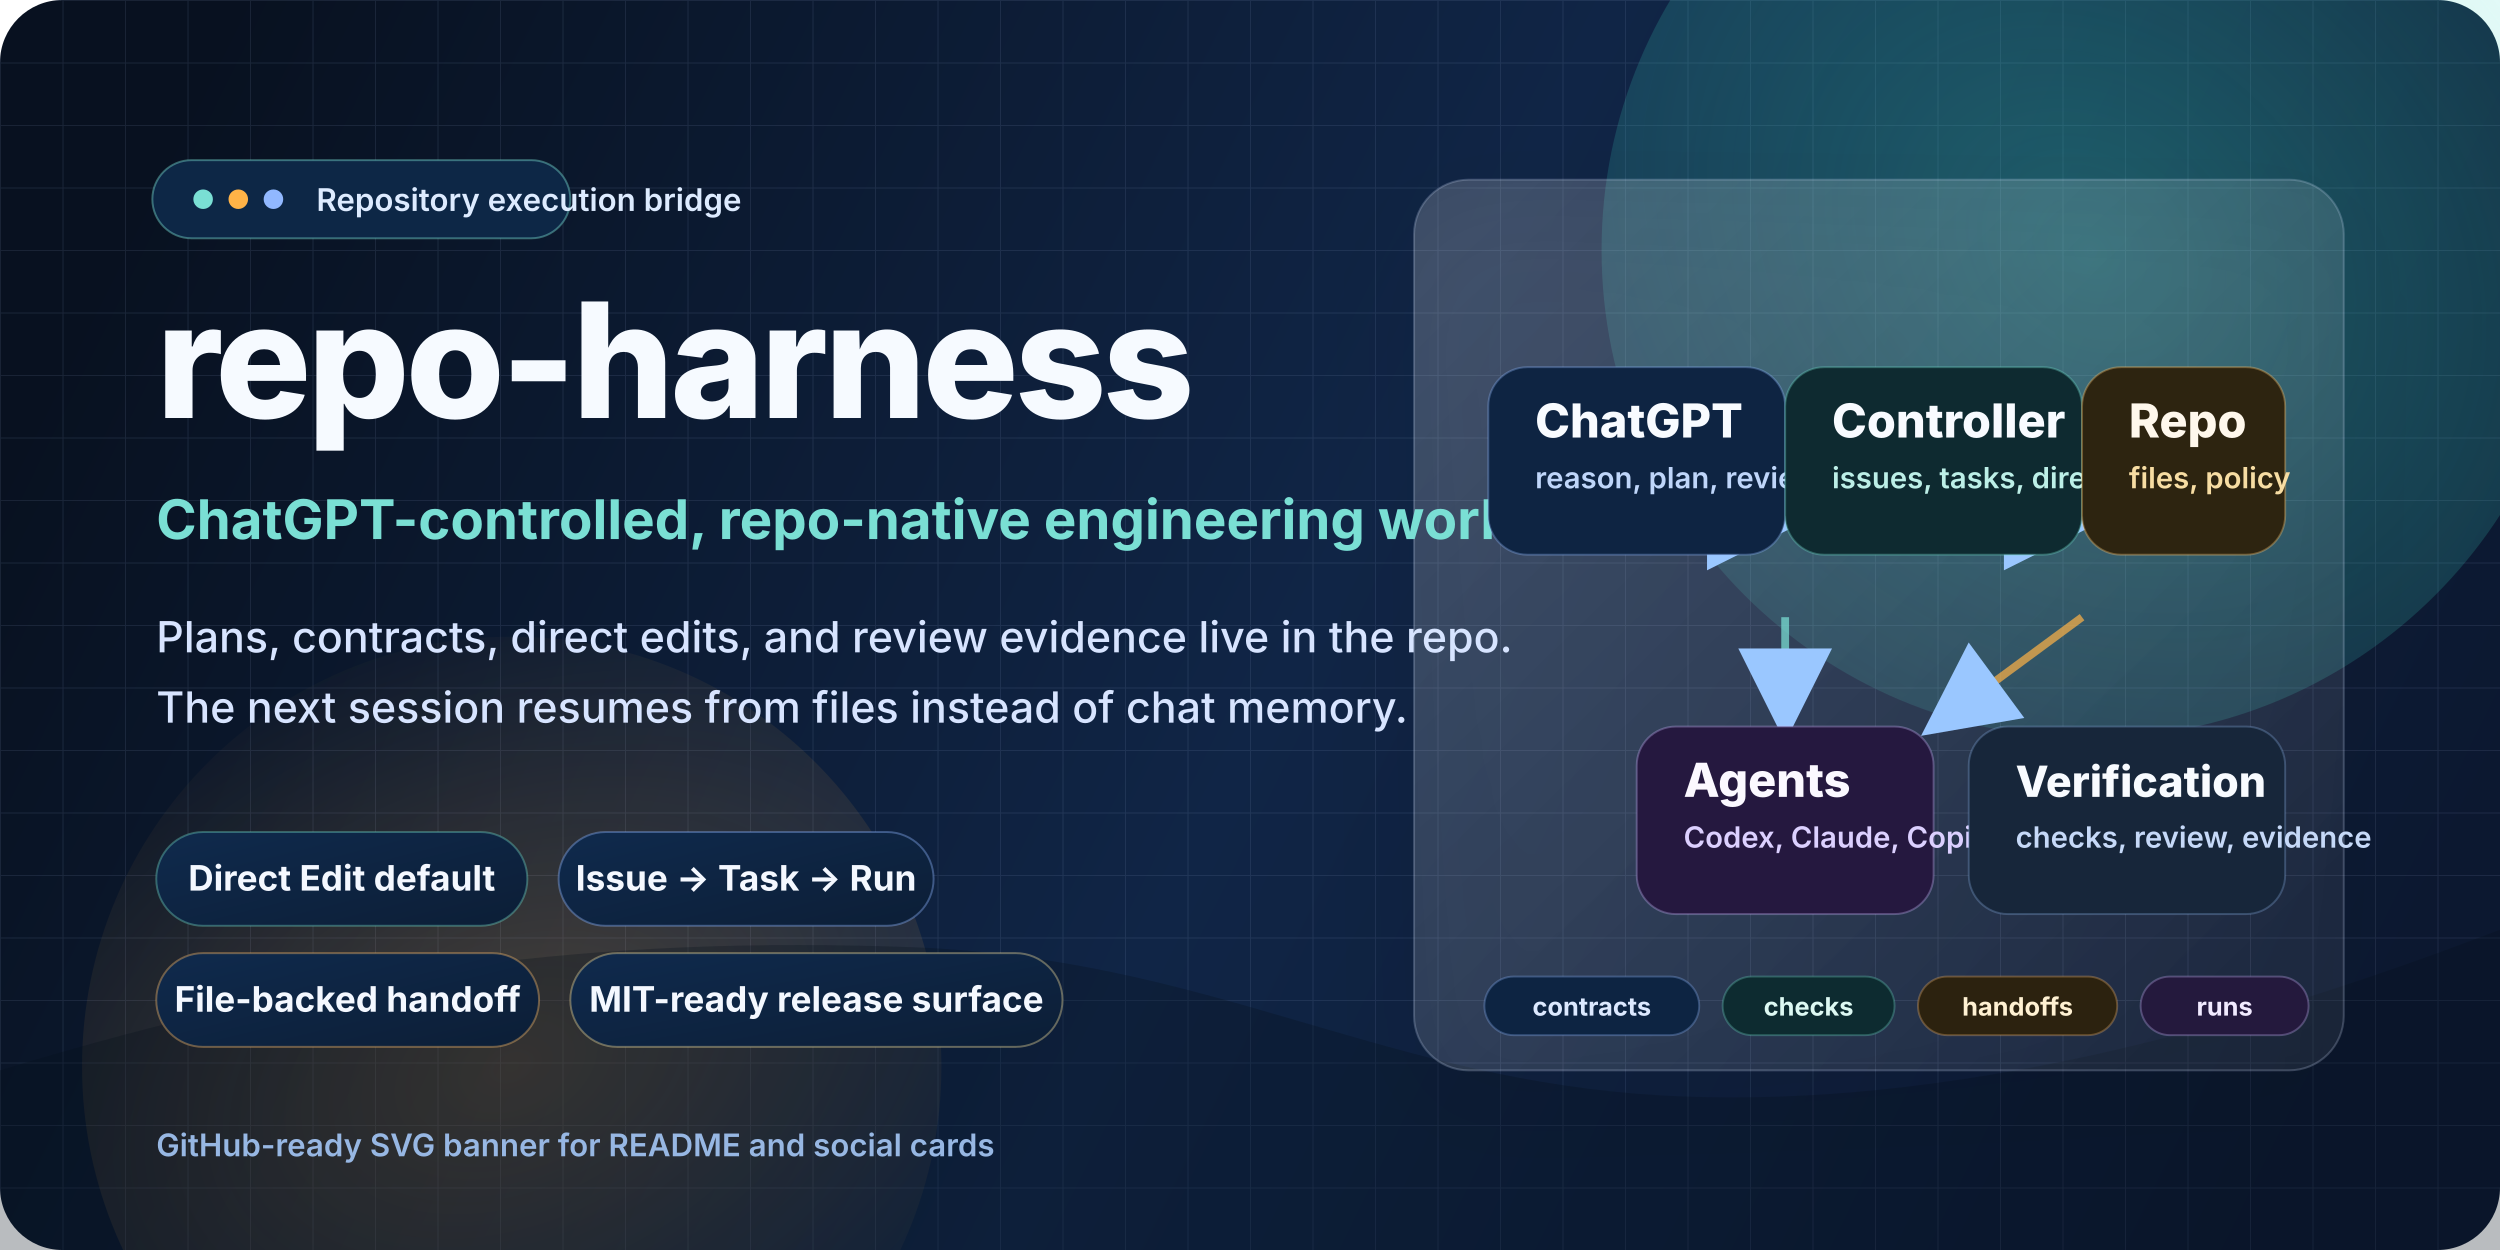
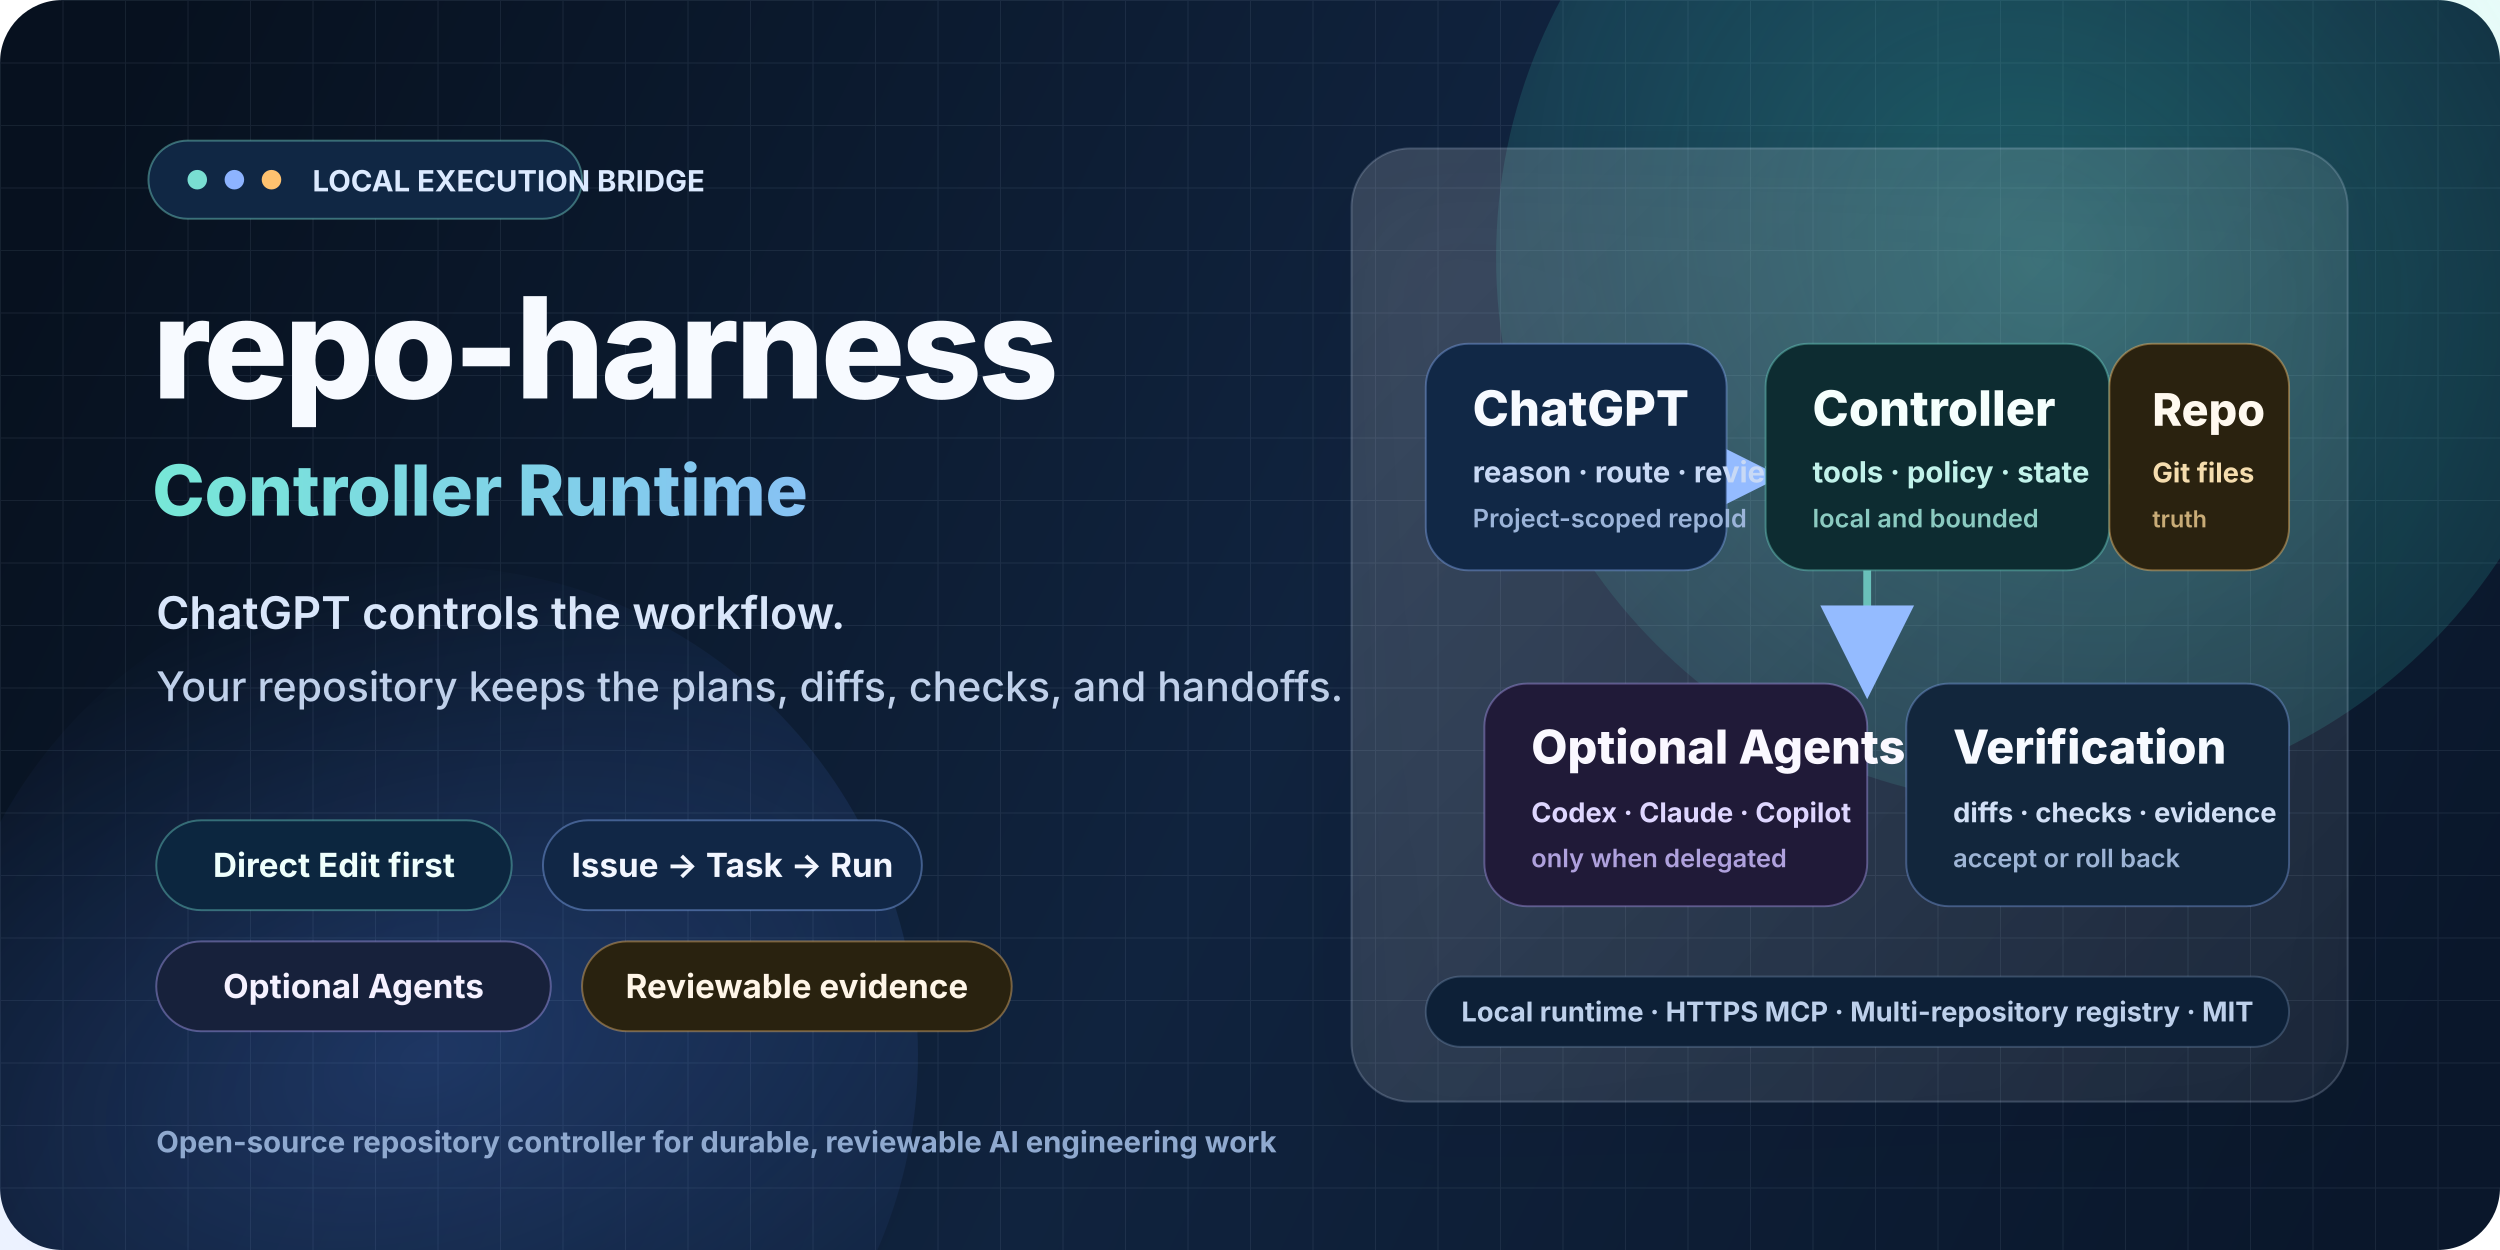
<svg xmlns="http://www.w3.org/2000/svg" width="1280" height="640" viewBox="0 0 1280 640" fill="none" role="img" aria-labelledby="title desc">
  <defs>
-     <linearGradient id="bg" x1="88" y1="64" x2="1180" y2="604" gradientUnits="userSpaceOnUse">
-       <stop stop-color="#081120" />
-       <stop offset="0.52" stop-color="#102546" />
-       <stop offset="1" stop-color="#0C1830" />
+     <linearGradient id="bg" x1="64" y1="40" x2="1216" y2="604" gradientUnits="userSpaceOnUse">
+       <stop stop-color="#07111F" />
+       <stop offset="0.52" stop-color="#10233E" />
+       <stop offset="1" stop-color="#0A172B" />
    </linearGradient>
-     <radialGradient id="glowA" cx="0" cy="0" r="1" gradientUnits="userSpaceOnUse" gradientTransform="translate(1070 128) rotate(127.67) scale(430 532)">
-       <stop stop-color="#3DD9C5" stop-opacity="0.34" />
-       <stop offset="1" stop-color="#3DD9C5" stop-opacity="0" />
+     <radialGradient id="cyanGlow" cx="0" cy="0" r="1" gradientUnits="userSpaceOnUse" gradientTransform="translate(1046 132) rotate(132) scale(430 500)">
+       <stop stop-color="#42E2CD" stop-opacity="0.32" />
+       <stop offset="1" stop-color="#42E2CD" stop-opacity="0" />
    </radialGradient>
-     <radialGradient id="glowB" cx="0" cy="0" r="1" gradientUnits="userSpaceOnUse" gradientTransform="translate(262 546) rotate(-22.54) scale(360 240)">
-       <stop stop-color="#FFB347" stop-opacity="0.24" />
-       <stop offset="1" stop-color="#FFB347" stop-opacity="0" />
+     <radialGradient id="blueGlow" cx="0" cy="0" r="1" gradientUnits="userSpaceOnUse" gradientTransform="translate(220 540) rotate(-18) scale(430 250)">
+       <stop stop-color="#558BFF" stop-opacity="0.25" />
+       <stop offset="1" stop-color="#558BFF" stop-opacity="0" />
    </radialGradient>
-     <linearGradient id="panel" x1="763" y1="108" x2="1140" y2="498" gradientUnits="userSpaceOnUse">
-       <stop stop-color="#FFFFFF" stop-opacity="0.18" />
-       <stop offset="1" stop-color="#FFFFFF" stop-opacity="0.06" />
+     <linearGradient id="panel" x1="720" y1="84" x2="1200" y2="554" gradientUnits="userSpaceOnUse">
+       <stop stop-color="#FFFFFF" stop-opacity="0.15" />
+       <stop offset="1" stop-color="#FFFFFF" stop-opacity="0.055" />
    </linearGradient>
-     <linearGradient id="chip" x1="0" y1="0" x2="1" y2="1">
-       <stop stop-color="#0F2A4D" />
-       <stop offset="1" stop-color="#0C1E36" />
+     <linearGradient id="accent" x1="80" y1="0" x2="540" y2="0" gradientUnits="userSpaceOnUse">
+       <stop stop-color="#77E7D7" />
+       <stop offset="1" stop-color="#8DB3FF" />
    </linearGradient>
-     <filter id="shadow" x="-40" y="-40" width="1360" height="720" filterUnits="userSpaceOnUse" color-interpolation-filters="sRGB">
-       <feDropShadow dx="0" dy="24" stdDeviation="28" flood-color="#040B16" flood-opacity="0.38" />
-     </filter>
-     <filter id="soft" x="-20" y="-20" width="1320" height="680" filterUnits="userSpaceOnUse" color-interpolation-filters="sRGB">
-       <feGaussianBlur stdDeviation="10" />
-     </filter>
    <pattern id="grid" width="32" height="32" patternUnits="userSpaceOnUse">
-       <path d="M32 0H0V32" stroke="#9DB6DB" stroke-opacity="0.12" stroke-width="1" />
+       <path d="M32 0H0V32" stroke="#B4C9EA" stroke-opacity="0.09" />
    </pattern>
    <marker id="arrow" markerWidth="12" markerHeight="12" refX="10" refY="6" orient="auto">
-       <path d="M0 0L12 6L0 12V0Z" fill="#9AC7FF" />
+       <path d="M0 0L12 6L0 12V0Z" fill="#94BBFF" />
    </marker>
+     <filter id="shadow" x="-30" y="-30" width="1340" height="700" filterUnits="userSpaceOnUse">
+       <feDropShadow dx="0" dy="22" stdDeviation="24" flood-color="#020710" flood-opacity="0.42" />
+     </filter>
  </defs>
  <rect width="1280" height="640" rx="32" fill="url(#bg)" />
  <rect width="1280" height="640" rx="32" fill="url(#grid)" />
-   <circle cx="1070" cy="128" r="250" fill="url(#glowA)" />
-   <circle cx="262" cy="546" r="220" fill="url(#glowB)" />
-   <path d="M0 548C170 496 308 479 468 485C616 491 702 549 838 560C965 570 1114 540 1280 476V640H0V548Z" fill="#07101C" fill-opacity="0.28" />
+   <circle cx="1046" cy="132" r="280" fill="url(#cyanGlow)" />
+   <circle cx="220" cy="540" r="250" fill="url(#blueGlow)" />
+   <rect x="76" y="72" width="222" height="40" rx="20" fill="#102744" stroke="#79DED2" stroke-opacity="0.42" />
+   <circle cx="101" cy="92" r="5" fill="#79DED2" />
+   <circle cx="120" cy="92" r="5" fill="#8DB3FF" />
+   <circle cx="139" cy="92" r="5" fill="#FFC26F" />
+   <text x="160" y="98" fill="#DCEAFF" font-family="ui-sans-serif, system-ui, -apple-system, 'Segoe UI', sans-serif" font-size="15" font-weight="700">LOCAL EXECUTION BRIDGE</text>
+   <text x="78" y="204" fill="#F7FAFF" font-family="ui-sans-serif, system-ui, -apple-system, 'Segoe UI', sans-serif" font-size="72" font-weight="800" letter-spacing="-2">repo-harness</text>
+   <text x="78" y="264" fill="url(#accent)" font-family="ui-sans-serif, system-ui, -apple-system, 'Segoe UI', sans-serif" font-size="36" font-weight="800">Controller Runtime</text>
+   <text x="80" y="322" fill="#D9E6FA" font-family="ui-sans-serif, system-ui, -apple-system, 'Segoe UI', sans-serif" font-size="23" font-weight="600">ChatGPT controls the workflow.</text>
+   <text x="80" y="359" fill="#BFD0EA" font-family="ui-sans-serif, system-ui, -apple-system, 'Segoe UI', sans-serif" font-size="21" font-weight="500">Your repository keeps the plans, diffs, checks, and handoffs.</text>
+   <g>
+     <rect x="80" y="420" width="182" height="46" rx="23" fill="#0C263F" stroke="#71DCCD" stroke-opacity="0.4" />
+     <text x="171" y="449" text-anchor="middle" fill="#EEFFFC" font-family="ui-sans-serif, system-ui, -apple-system, 'Segoe UI', sans-serif" font-size="17" font-weight="700">Direct Edit first</text>
+     <rect x="278" y="420" width="194" height="46" rx="23" fill="#112746" stroke="#8CB4FF" stroke-opacity="0.4" />
+     <text x="375" y="449" text-anchor="middle" fill="#F2F6FF" font-family="ui-sans-serif, system-ui, -apple-system, 'Segoe UI', sans-serif" font-size="17" font-weight="700">Issue → Task → Run</text>
+     <rect x="80" y="482" width="202" height="46" rx="23" fill="#17213B" stroke="#B8A8FF" stroke-opacity="0.4" />
+     <text x="181" y="511" text-anchor="middle" fill="#F5F1FF" font-family="ui-sans-serif, system-ui, -apple-system, 'Segoe UI', sans-serif" font-size="17" font-weight="700">Optional Agents</text>
+     <rect x="298" y="482" width="220" height="46" rx="23" fill="#29220F" stroke="#FFC36F" stroke-opacity="0.4" />
+     <text x="408" y="511" text-anchor="middle" fill="#FFF6E8" font-family="ui-sans-serif, system-ui, -apple-system, 'Segoe UI', sans-serif" font-size="17" font-weight="700">Reviewable evidence</text>
+   </g>
  <g filter="url(#shadow)">
-     <rect x="724" y="92" width="476" height="456" rx="28" fill="url(#panel)" stroke="#D7E4FF" stroke-opacity="0.22" />
+     <rect x="692" y="76" width="510" height="488" rx="30" fill="url(#panel)" stroke="#D8E6FF" stroke-opacity="0.2" />
  </g>
-   <rect x="78" y="82" width="214" height="40" rx="20" fill="#0D2746" stroke="#7ADFD4" stroke-opacity="0.42" />
-   <circle cx="104" cy="102" r="5" fill="#7ADFD4" />
-   <circle cx="122" cy="102" r="5" fill="#FFB347" />
-   <circle cx="140" cy="102" r="5" fill="#91B8FF" />
-   <text x="162" y="108" fill="#DDEBFF" font-family="ui-sans-serif, system-ui, -apple-system, BlinkMacSystemFont, 'Segoe UI', sans-serif" font-size="16" font-weight="600">Repository execution bridge</text>
-   <text x="80" y="214" fill="#F6FAFF" font-family="ui-sans-serif, system-ui, -apple-system, BlinkMacSystemFont, 'Segoe UI', sans-serif" font-size="82" font-weight="800" letter-spacing="-2">repo-harness</text>
-   <text x="80" y="276" fill="#7ADFD4" font-family="ui-sans-serif, system-ui, -apple-system, BlinkMacSystemFont, 'Segoe UI', sans-serif" font-size="28" font-weight="700">ChatGPT-controlled, repo-native engineering workflow</text>
-   <text x="80" y="334" fill="#D7E4FF" font-family="ui-sans-serif, system-ui, -apple-system, BlinkMacSystemFont, 'Segoe UI', sans-serif" font-size="22" font-weight="500">Plans, contracts, direct edits, and review evidence live in the repo.</text>
-   <text x="80" y="370" fill="#D7E4FF" font-family="ui-sans-serif, system-ui, -apple-system, BlinkMacSystemFont, 'Segoe UI', sans-serif" font-size="22" font-weight="500">The next session resumes from files instead of chat memory.</text>
-   <g>
-     <rect x="80" y="426" width="190" height="48" rx="24" fill="url(#chip)" stroke="#6FD8C7" stroke-opacity="0.38" />
-     <text x="175" y="456" text-anchor="middle" fill="#F4F8FF" font-family="ui-sans-serif, system-ui, -apple-system, BlinkMacSystemFont, 'Segoe UI', sans-serif" font-size="18" font-weight="700">Direct Edit default</text>
-     <rect x="286" y="426" width="192" height="48" rx="24" fill="url(#chip)" stroke="#8FB7FF" stroke-opacity="0.38" />
-     <text x="382" y="456" text-anchor="middle" fill="#F4F8FF" font-family="ui-sans-serif, system-ui, -apple-system, BlinkMacSystemFont, 'Segoe UI', sans-serif" font-size="18" font-weight="700">Issue → Task → Run</text>
-     <rect x="80" y="488" width="196" height="48" rx="24" fill="url(#chip)" stroke="#FFBD6B" stroke-opacity="0.38" />
-     <text x="178" y="518" text-anchor="middle" fill="#F4F8FF" font-family="ui-sans-serif, system-ui, -apple-system, BlinkMacSystemFont, 'Segoe UI', sans-serif" font-size="18" font-weight="700">File-backed handoff</text>
-     <rect x="292" y="488" width="252" height="48" rx="24" fill="url(#chip)" stroke="#F6E09B" stroke-opacity="0.38" />
-     <text x="418" y="518" text-anchor="middle" fill="#F4F8FF" font-family="ui-sans-serif, system-ui, -apple-system, BlinkMacSystemFont, 'Segoe UI', sans-serif" font-size="18" font-weight="700">MIT-ready release surface</text>
-   </g>
-   <g>
-     <line x1="838" y1="268" x2="914" y2="268" stroke="#9AC7FF" stroke-opacity="0.78" stroke-width="4" marker-end="url(#arrow)" />
-     <line x1="988" y1="268" x2="1066" y2="268" stroke="#9AC7FF" stroke-opacity="0.78" stroke-width="4" marker-end="url(#arrow)" />
-     <line x1="914" y1="316" x2="914" y2="372" stroke="#7ADFD4" stroke-opacity="0.72" stroke-width="4" marker-end="url(#arrow)" />
-     <line x1="1066" y1="316" x2="990" y2="372" stroke="#FFB347" stroke-opacity="0.7" stroke-width="4" marker-end="url(#arrow)" />
-     <rect x="762" y="188" width="152" height="96" rx="20" fill="#0E2442" stroke="#92B9FF" stroke-opacity="0.32" />
-     <text x="786" y="224" fill="#F8FBFF" font-family="ui-sans-serif, system-ui, -apple-system, BlinkMacSystemFont, 'Segoe UI', sans-serif" font-size="24" font-weight="800">ChatGPT</text>
-     <text x="786" y="250" fill="#BFD6FA" font-family="ui-sans-serif, system-ui, -apple-system, BlinkMacSystemFont, 'Segoe UI', sans-serif" font-size="15" font-weight="600">reason, plan, review</text>
-     <rect x="914" y="188" width="152" height="96" rx="20" fill="#0E2A30" stroke="#6FD8C7" stroke-opacity="0.34" />
-     <text x="938" y="224" fill="#F8FBFF" font-family="ui-sans-serif, system-ui, -apple-system, BlinkMacSystemFont, 'Segoe UI', sans-serif" font-size="24" font-weight="800">Controller</text>
-     <text x="938" y="250" fill="#BCEFE7" font-family="ui-sans-serif, system-ui, -apple-system, BlinkMacSystemFont, 'Segoe UI', sans-serif" font-size="15" font-weight="600">issues, tasks, direct edit</text>
-     <rect x="1066" y="188" width="104" height="96" rx="20" fill="#2D2410" stroke="#FFC56E" stroke-opacity="0.34" />
-     <text x="1090" y="224" fill="#FFF8EC" font-family="ui-sans-serif, system-ui, -apple-system, BlinkMacSystemFont, 'Segoe UI', sans-serif" font-size="24" font-weight="800">Repo</text>
-     <text x="1090" y="250" fill="#F7DDA3" font-family="ui-sans-serif, system-ui, -apple-system, BlinkMacSystemFont, 'Segoe UI', sans-serif" font-size="15" font-weight="600">files, policy</text>
-     <rect x="838" y="372" width="152" height="96" rx="20" fill="#25183F" stroke="#CCB8FF" stroke-opacity="0.32" />
-     <text x="862" y="408" fill="#FBF8FF" font-family="ui-sans-serif, system-ui, -apple-system, BlinkMacSystemFont, 'Segoe UI', sans-serif" font-size="24" font-weight="800">Agents</text>
-     <text x="862" y="434" fill="#DCD0FF" font-family="ui-sans-serif, system-ui, -apple-system, BlinkMacSystemFont, 'Segoe UI', sans-serif" font-size="15" font-weight="600">Codex, Claude, Copilot</text>
-     <rect x="1008" y="372" width="162" height="96" rx="20" fill="#17263A" stroke="#9AC7FF" stroke-opacity="0.26" />
-     <text x="1032" y="408" fill="#F8FBFF" font-family="ui-sans-serif, system-ui, -apple-system, BlinkMacSystemFont, 'Segoe UI', sans-serif" font-size="22" font-weight="800">Verification</text>
-     <text x="1032" y="434" fill="#C6D9F8" font-family="ui-sans-serif, system-ui, -apple-system, BlinkMacSystemFont, 'Segoe UI', sans-serif" font-size="15" font-weight="600">checks, review, evidence</text>
-   </g>
-   <g>
-     <rect x="760" y="500" width="110" height="30" rx="15" fill="#0D2442" stroke="#8FB7FF" stroke-opacity="0.3" />
-     <text x="815" y="520" text-anchor="middle" fill="#DCE9FF" font-family="ui-sans-serif, system-ui, -apple-system, BlinkMacSystemFont, 'Segoe UI', sans-serif" font-size="13" font-weight="700">contracts</text>
-     <rect x="882" y="500" width="88" height="30" rx="15" fill="#0D2B30" stroke="#6FD8C7" stroke-opacity="0.3" />
-     <text x="926" y="520" text-anchor="middle" fill="#DDF9F3" font-family="ui-sans-serif, system-ui, -apple-system, BlinkMacSystemFont, 'Segoe UI', sans-serif" font-size="13" font-weight="700">checks</text>
-     <rect x="982" y="500" width="102" height="30" rx="15" fill="#2C220F" stroke="#FFBD6B" stroke-opacity="0.3" />
-     <text x="1033" y="520" text-anchor="middle" fill="#FFF1D2" font-family="ui-sans-serif, system-ui, -apple-system, BlinkMacSystemFont, 'Segoe UI', sans-serif" font-size="13" font-weight="700">handoffs</text>
-     <rect x="1096" y="500" width="86" height="30" rx="15" fill="#24193D" stroke="#CCB8FF" stroke-opacity="0.3" />
-     <text x="1139" y="520" text-anchor="middle" fill="#F1EAFF" font-family="ui-sans-serif, system-ui, -apple-system, BlinkMacSystemFont, 'Segoe UI', sans-serif" font-size="13" font-weight="700">runs</text>
-   </g>
-   <text x="80" y="592" fill="#97B7E3" font-family="ui-sans-serif, system-ui, -apple-system, BlinkMacSystemFont, 'Segoe UI', sans-serif" font-size="16" font-weight="600">GitHub-ready SVG banner for README and social cards</text>
+   <line x1="820" y1="244" x2="904" y2="244" stroke="#94BBFF" stroke-width="4" stroke-opacity="0.8" marker-end="url(#arrow)" />
+   <line x1="1012" y1="244" x2="1080" y2="244" stroke="#94BBFF" stroke-width="4" stroke-opacity="0.8" marker-end="url(#arrow)" />
+   <line x1="956" y1="292" x2="956" y2="350" stroke="#79DED2" stroke-width="4" stroke-opacity="0.78" marker-end="url(#arrow)" />
+   <rect x="730" y="176" width="154" height="116" rx="22" fill="#112846" stroke="#8DB3FF" stroke-opacity="0.38" />
+   <text x="754" y="218" fill="#F7FAFF" font-family="ui-sans-serif, system-ui, -apple-system, 'Segoe UI', sans-serif" font-size="25" font-weight="800">ChatGPT</text>
+   <text x="754" y="247" fill="#C8D9F5" font-family="ui-sans-serif, system-ui, -apple-system, 'Segoe UI', sans-serif" font-size="15" font-weight="650">reason · route · review</text>
+   <text x="754" y="270" fill="#9BB4D9" font-family="ui-sans-serif, system-ui, -apple-system, 'Segoe UI', sans-serif" font-size="13" font-weight="600">Project-scoped repoId</text>
+   <rect x="904" y="176" width="176" height="116" rx="22" fill="#0D2C31" stroke="#71DCCD" stroke-opacity="0.4" />
+   <text x="928" y="218" fill="#F5FFFD" font-family="ui-sans-serif, system-ui, -apple-system, 'Segoe UI', sans-serif" font-size="25" font-weight="800">Controller</text>
+   <text x="928" y="247" fill="#C1F2EA" font-family="ui-sans-serif, system-ui, -apple-system, 'Segoe UI', sans-serif" font-size="15" font-weight="650">tools · policy · state</text>
+   <text x="928" y="270" fill="#8BCBC1" font-family="ui-sans-serif, system-ui, -apple-system, 'Segoe UI', sans-serif" font-size="13" font-weight="600">local and bounded</text>
+   <rect x="1080" y="176" width="92" height="116" rx="22" fill="#2A220F" stroke="#FFC36F" stroke-opacity="0.42" />
+   <text x="1102" y="218" fill="#FFF9EF" font-family="ui-sans-serif, system-ui, -apple-system, 'Segoe UI', sans-serif" font-size="23" font-weight="800">Repo</text>
+   <text x="1102" y="247" fill="#F5DDAE" font-family="ui-sans-serif, system-ui, -apple-system, 'Segoe UI', sans-serif" font-size="14" font-weight="650">Git files</text>
+   <text x="1102" y="270" fill="#C9AC77" font-family="ui-sans-serif, system-ui, -apple-system, 'Segoe UI', sans-serif" font-size="12" font-weight="600">truth</text>
+   <rect x="760" y="350" width="196" height="114" rx="22" fill="#201A38" stroke="#B7A7FF" stroke-opacity="0.38" />
+   <text x="784" y="391" fill="#FAF8FF" font-family="ui-sans-serif, system-ui, -apple-system, 'Segoe UI', sans-serif" font-size="24" font-weight="800">Optional Agents</text>
+   <text x="784" y="421" fill="#DED6FF" font-family="ui-sans-serif, system-ui, -apple-system, 'Segoe UI', sans-serif" font-size="14" font-weight="650">Codex · Claude · Copilot</text>
+   <text x="784" y="444" fill="#AFA1DD" font-family="ui-sans-serif, system-ui, -apple-system, 'Segoe UI', sans-serif" font-size="13" font-weight="600">only when delegated</text>
+   <rect x="976" y="350" width="196" height="114" rx="22" fill="#12263C" stroke="#8DB3FF" stroke-opacity="0.35" />
+   <text x="1000" y="391" fill="#F7FAFF" font-family="ui-sans-serif, system-ui, -apple-system, 'Segoe UI', sans-serif" font-size="24" font-weight="800">Verification</text>
+   <text x="1000" y="421" fill="#D2E0F6" font-family="ui-sans-serif, system-ui, -apple-system, 'Segoe UI', sans-serif" font-size="14" font-weight="650">diffs · checks · evidence</text>
+   <text x="1000" y="444" fill="#9DB4D5" font-family="ui-sans-serif, system-ui, -apple-system, 'Segoe UI', sans-serif" font-size="13" font-weight="600">accept or roll back</text>
+   <rect x="730" y="500" width="442" height="36" rx="18" fill="#0D2037" stroke="#9FBCE6" stroke-opacity="0.25" />
+   <text x="951" y="523" text-anchor="middle" fill="#BDD0EB" font-family="ui-sans-serif, system-ui, -apple-system, 'Segoe UI', sans-serif" font-size="14" font-weight="700">Local runtime · HTTPS MCP · Multi-repository registry · MIT</text>
+   <text x="80" y="590" fill="#8FA9CF" font-family="ui-sans-serif, system-ui, -apple-system, 'Segoe UI', sans-serif" font-size="15" font-weight="650">Open-source repository controller for durable, reviewable AI engineering work</text>
</svg>
